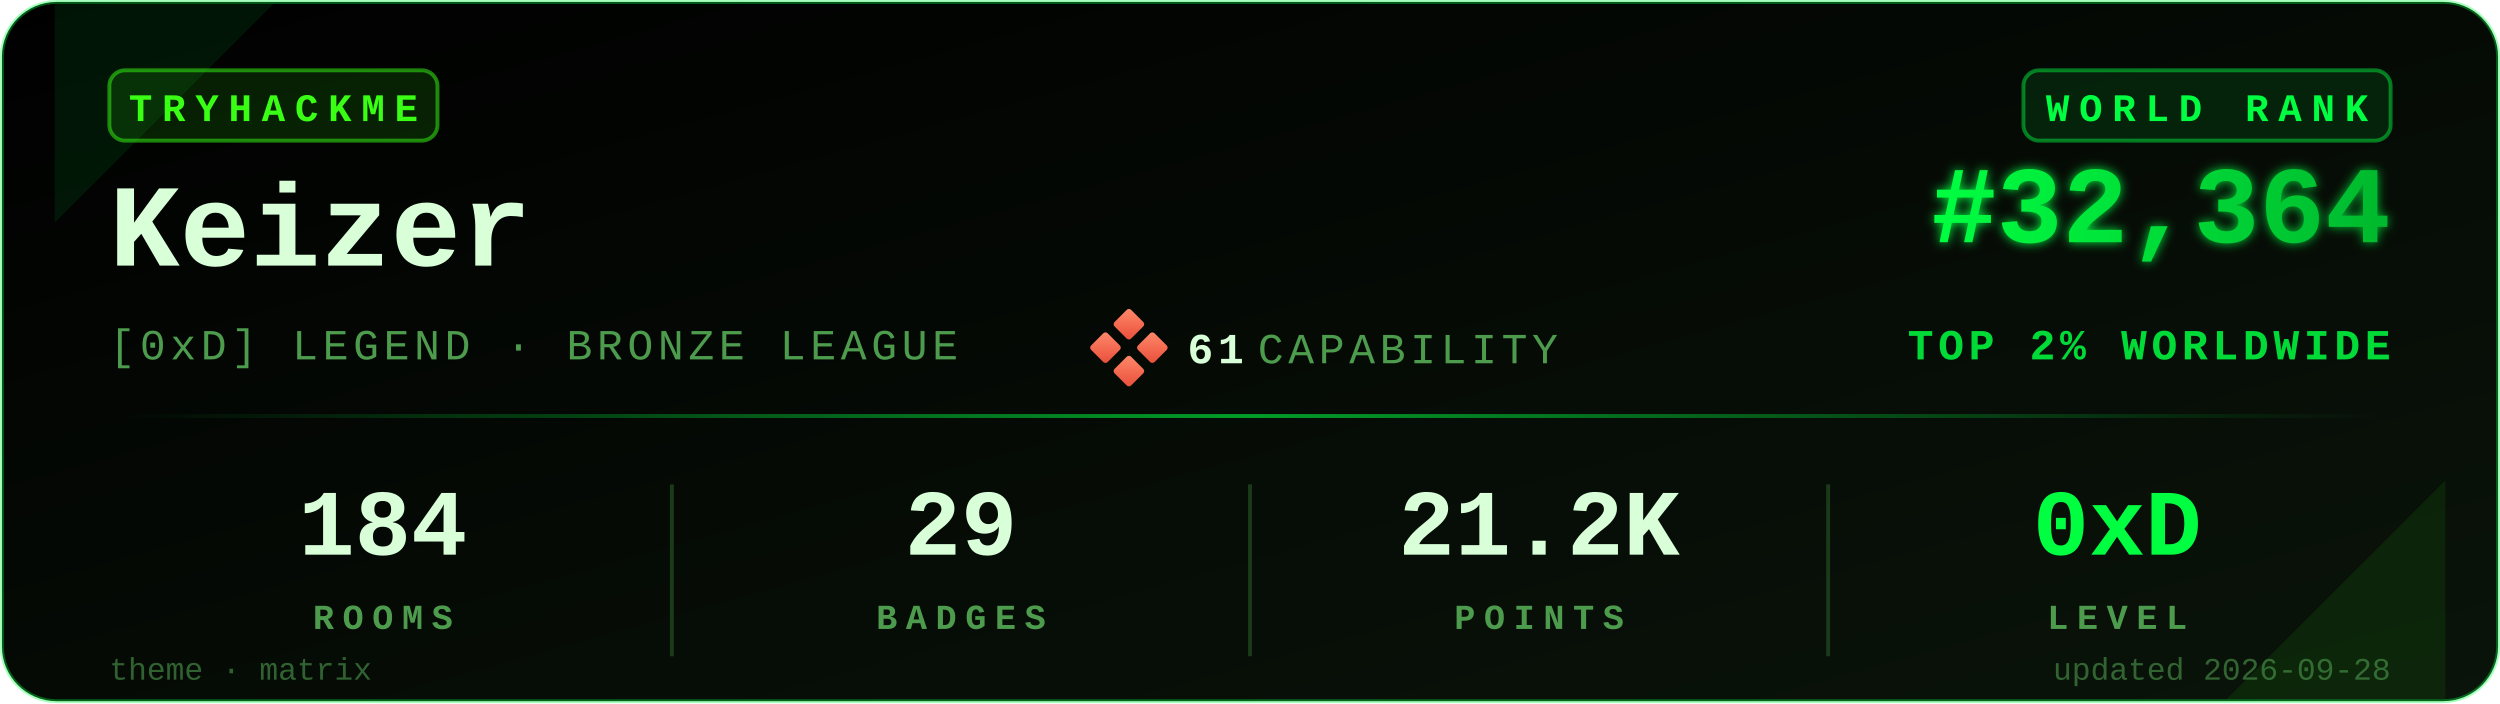
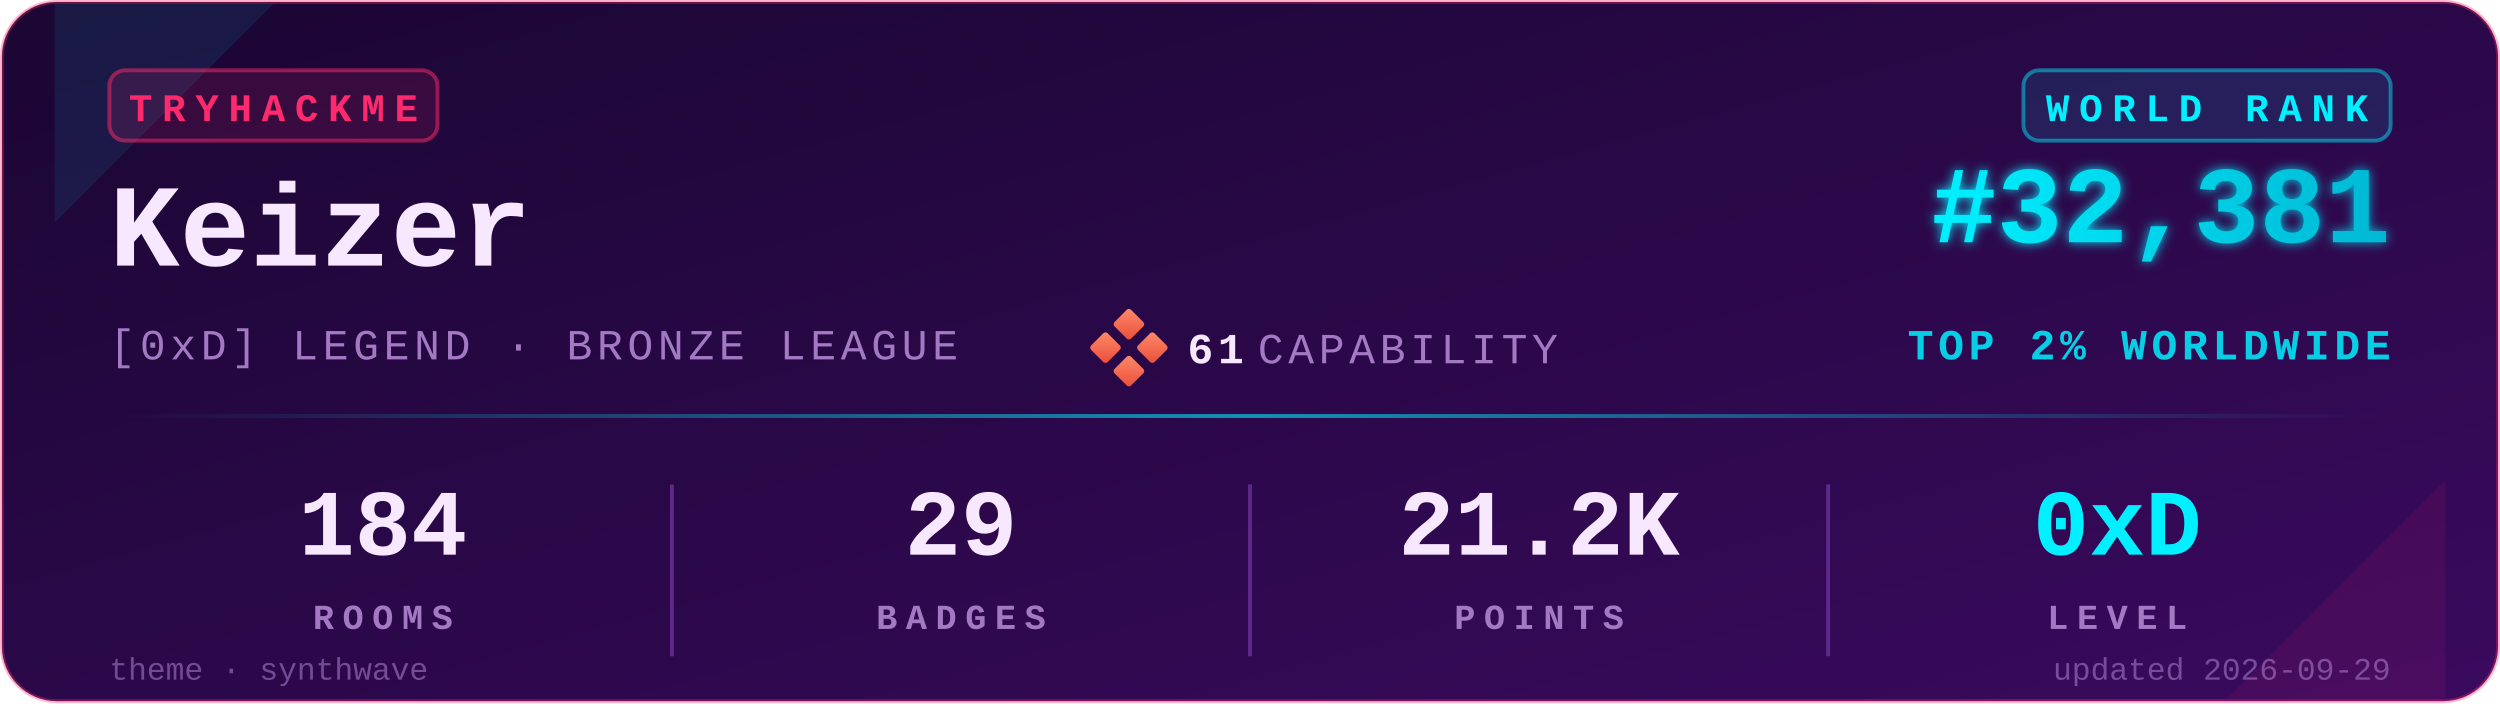
<svg xmlns="http://www.w3.org/2000/svg" viewBox="0 0 640 180" width="640" height="180" role="img" aria-label="TryHackMe stats for Keizer">
  <defs>
    <linearGradient id="bgGrad" x1="0" y1="0" x2="1" y2="1">
-       <stop offset="0%" stop-color="#000000" />
-       <stop offset="100%" stop-color="#0a140a" />
+       <stop offset="0%" stop-color="#1a0633" />
+       <stop offset="100%" stop-color="#3a0a5e" />
    </linearGradient>
    <linearGradient id="rankGrad" x1="0" y1="0" x2="1" y2="0">
-       <stop offset="0%" stop-color="#00FF41" />
-       <stop offset="100%" stop-color="#00B82E" />
+       <stop offset="0%" stop-color="#00F0FF" />
+       <stop offset="100%" stop-color="#00B8D4" />
    </linearGradient>
    <linearGradient id="accentGrad" x1="0" y1="0" x2="1" y2="0">
-       <stop offset="0%" stop-color="#00FF41" stop-opacity="0" />
-       <stop offset="50%" stop-color="#00FF41" stop-opacity="0.6" />
-       <stop offset="100%" stop-color="#00FF41" stop-opacity="0" />
+       <stop offset="0%" stop-color="#00F0FF" stop-opacity="0" />
+       <stop offset="50%" stop-color="#00F0FF" stop-opacity="0.6" />
+       <stop offset="100%" stop-color="#00F0FF" stop-opacity="0" />
    </linearGradient>
    <linearGradient id="capGrad" x1="0" y1="0" x2="1" y2="1">
      <stop offset="0%" stop-color="#ff8a6b" />
      <stop offset="100%" stop-color="#e94e3a" />
    </linearGradient>
    <filter id="glow" x="-20%" y="-20%" width="140%" height="140%">
      <feGaussianBlur stdDeviation="1.4" result="b" />
      <feMerge>
        <feMergeNode in="b" />
        <feMergeNode in="SourceGraphic" />
      </feMerge>
    </filter>
  </defs>
-   <rect x="0.5" y="0.5" width="639" height="179" rx="14" ry="14" fill="url(#bgGrad)" stroke="#00FF41" stroke-opacity="0.35" stroke-width="1" />
-   <path d="M 14,1 L 70,1 L 14,57 Z" fill="#00FF41" opacity="0.08" />
-   <path d="M 626,179 L 570,179 L 626,123 Z" fill="#39FF14" opacity="0.08" />
+   <rect x="0.5" y="0.5" width="639" height="179" rx="14" ry="14" fill="url(#bgGrad)" stroke="#FF2A6D" stroke-opacity="0.35" stroke-width="1" />
+   <path d="M 14,1 L 70,1 L 14,57 Z" fill="#00F0FF" opacity="0.08" />
+   <path d="M 626,179 L 570,179 L 626,123 Z" fill="#FF2A6D" opacity="0.08" />
  <g transform="translate(28,18)">
-     <rect x="0" y="0" width="84" height="18" rx="4" ry="4" fill="#39FF14" fill-opacity="0.12" stroke="#39FF14" stroke-opacity="0.5" />
-     <text x="42" y="13" fill="#39FF14" font-family="ui-monospace,'SF Mono','Menlo','Cascadia Code','Consolas','Liberation Mono',monospace" font-size="10" font-weight="700" letter-spacing="2.5" text-anchor="middle">TRYHACKME</text>
+     <rect x="0" y="0" width="84" height="18" rx="4" ry="4" fill="#FF2A6D" fill-opacity="0.12" stroke="#FF2A6D" stroke-opacity="0.5" />
+     <text x="42" y="13" fill="#FF2A6D" font-family="ui-monospace,'SF Mono','Menlo','Cascadia Code','Consolas','Liberation Mono',monospace" font-size="10" font-weight="700" letter-spacing="2.5" text-anchor="middle">TRYHACKME</text>
  </g>
-   <text x="28" y="68" fill="#D9FFD9" font-family="ui-monospace,'SF Mono','Menlo','Cascadia Code','Consolas','Liberation Mono',monospace" font-size="30" font-weight="700">Keizer</text>
-   <text x="28" y="92" fill="#4D9C4D" font-family="ui-monospace,'SF Mono','Menlo','Cascadia Code','Consolas','Liberation Mono',monospace" font-size="11" font-weight="500" letter-spacing="1.2">[0xD] LEGEND · BRONZE LEAGUE</text>
+   <text x="28" y="68" fill="#F8E8FF" font-family="ui-monospace,'SF Mono','Menlo','Cascadia Code','Consolas','Liberation Mono',monospace" font-size="30" font-weight="700">Keizer</text>
+   <text x="28" y="92" fill="#A479C4" font-family="ui-monospace,'SF Mono','Menlo','Cascadia Code','Consolas','Liberation Mono',monospace" font-size="11" font-weight="500" letter-spacing="1.2">[0xD] LEGEND · BRONZE LEAGUE</text>
  <g transform="translate(280,80)">
    <rect x="6" y="0" width="6" height="6" rx="0.8" fill="url(#capGrad)" transform="rotate(45 9 3)" />
    <rect x="0" y="6" width="6" height="6" rx="0.8" fill="url(#capGrad)" transform="rotate(45 3 9)" />
    <rect x="12" y="6" width="6" height="6" rx="0.8" fill="url(#capGrad)" transform="rotate(45 15 9)" />
    <rect x="6" y="12" width="6" height="6" rx="0.8" fill="url(#capGrad)" transform="rotate(45 9 15)" />
-     <text x="24" y="13" fill="#D9FFD9" font-family="ui-monospace,'SF Mono','Menlo','Cascadia Code','Consolas','Liberation Mono',monospace" font-size="11" font-weight="700" letter-spacing="1.2">61</text>
-     <text x="42" y="13" fill="#4D9C4D" font-family="ui-monospace,'SF Mono','Menlo','Cascadia Code','Consolas','Liberation Mono',monospace" font-size="11" font-weight="500" letter-spacing="1.2">CAPABILITY</text>
+     <text x="24" y="13" fill="#F8E8FF" font-family="ui-monospace,'SF Mono','Menlo','Cascadia Code','Consolas','Liberation Mono',monospace" font-size="11" font-weight="700" letter-spacing="1.2">61</text>
+     <text x="42" y="13" fill="#A479C4" font-family="ui-monospace,'SF Mono','Menlo','Cascadia Code','Consolas','Liberation Mono',monospace" font-size="11" font-weight="500" letter-spacing="1.2">CAPABILITY</text>
  </g>
  <g transform="translate(612,18)">
-     <rect x="-94" y="0" width="94" height="18" rx="4" ry="4" fill="#00FF41" fill-opacity="0.10" stroke="#00FF41" stroke-opacity="0.45" />
-     <text x="-47" y="13" fill="#00FF41" font-family="ui-monospace,'SF Mono','Menlo','Cascadia Code','Consolas','Liberation Mono',monospace" font-size="10" font-weight="700" letter-spacing="2.5" text-anchor="middle">WORLD RANK</text>
+     <rect x="-94" y="0" width="94" height="18" rx="4" ry="4" fill="#00F0FF" fill-opacity="0.10" stroke="#00F0FF" stroke-opacity="0.45" />
+     <text x="-47" y="13" fill="#00F0FF" font-family="ui-monospace,'SF Mono','Menlo','Cascadia Code','Consolas','Liberation Mono',monospace" font-size="10" font-weight="700" letter-spacing="2.5" text-anchor="middle">WORLD RANK</text>
  </g>
-   <text x="612" y="62" fill="url(#rankGrad)" font-family="ui-monospace,'SF Mono','Menlo','Cascadia Code','Consolas','Liberation Mono',monospace" font-size="28" font-weight="700" text-anchor="end" filter="url(#glow)">#32,364</text>
-   <text x="612" y="92" fill="#00FF41" fill-opacity="0.85" font-family="ui-monospace,'SF Mono','Menlo','Cascadia Code','Consolas','Liberation Mono',monospace" font-size="11" font-weight="600" letter-spacing="1.2" text-anchor="end">TOP 2% WORLDWIDE</text>
+   <text x="612" y="62" fill="url(#rankGrad)" font-family="ui-monospace,'SF Mono','Menlo','Cascadia Code','Consolas','Liberation Mono',monospace" font-size="28" font-weight="700" text-anchor="end" filter="url(#glow)">#32,381</text>
+   <text x="612" y="92" fill="#00F0FF" fill-opacity="0.85" font-family="ui-monospace,'SF Mono','Menlo','Cascadia Code','Consolas','Liberation Mono',monospace" font-size="11" font-weight="600" letter-spacing="1.2" text-anchor="end">TOP 2% WORLDWIDE</text>
  <rect x="28" y="106" width="584" height="1" fill="url(#accentGrad)" />
  <g font-family="ui-monospace,'SF Mono','Menlo','Cascadia Code','Consolas','Liberation Mono',monospace" text-anchor="middle">
-     <text x="98" y="142" fill="#D9FFD9" font-size="24" font-weight="700">184</text>
-     <text x="98" y="161" fill="#4D9C4D" font-size="9" font-weight="600" letter-spacing="2.2">ROOMS</text>
-     <text x="246" y="142" fill="#D9FFD9" font-size="24" font-weight="700">29</text>
-     <text x="246" y="161" fill="#4D9C4D" font-size="9" font-weight="600" letter-spacing="2.2">BADGES</text>
-     <text x="394" y="142" fill="#D9FFD9" font-size="24" font-weight="700">21.2K</text>
-     <text x="394" y="161" fill="#4D9C4D" font-size="9" font-weight="600" letter-spacing="2.2">POINTS</text>
-     <text x="542" y="142" fill="#00FF41" font-size="24" font-weight="700">0xD</text>
-     <text x="542" y="161" fill="#4D9C4D" font-size="9" font-weight="600" letter-spacing="2.2">LEVEL</text>
+     <text x="98" y="142" fill="#F8E8FF" font-size="24" font-weight="700">184</text>
+     <text x="98" y="161" fill="#A479C4" font-size="9" font-weight="600" letter-spacing="2.2">ROOMS</text>
+     <text x="246" y="142" fill="#F8E8FF" font-size="24" font-weight="700">29</text>
+     <text x="246" y="161" fill="#A479C4" font-size="9" font-weight="600" letter-spacing="2.2">BADGES</text>
+     <text x="394" y="142" fill="#F8E8FF" font-size="24" font-weight="700">21.2K</text>
+     <text x="394" y="161" fill="#A479C4" font-size="9" font-weight="600" letter-spacing="2.2">POINTS</text>
+     <text x="542" y="142" fill="#00F0FF" font-size="24" font-weight="700">0xD</text>
+     <text x="542" y="161" fill="#A479C4" font-size="9" font-weight="600" letter-spacing="2.2">LEVEL</text>
  </g>
-   <line x1="172" y1="124" x2="172" y2="168" stroke="#1a3a1a" stroke-width="1" />
-   <line x1="320" y1="124" x2="320" y2="168" stroke="#1a3a1a" stroke-width="1" />
-   <line x1="468" y1="124" x2="468" y2="168" stroke="#1a3a1a" stroke-width="1" />
-   <text x="28" y="174" fill="#4D9C4D" fill-opacity="0.6" font-family="ui-monospace,'SF Mono','Menlo','Cascadia Code','Consolas','Liberation Mono',monospace" font-size="8" font-weight="500">theme · matrix</text>
-   <text x="612" y="174" fill="#4D9C4D" fill-opacity="0.6" font-family="ui-monospace,'SF Mono','Menlo','Cascadia Code','Consolas','Liberation Mono',monospace" font-size="8" font-weight="500" text-anchor="end">updated 2026-09-28</text>
+   <line x1="172" y1="124" x2="172" y2="168" stroke="#5C2A8A" stroke-width="1" />
+   <line x1="320" y1="124" x2="320" y2="168" stroke="#5C2A8A" stroke-width="1" />
+   <line x1="468" y1="124" x2="468" y2="168" stroke="#5C2A8A" stroke-width="1" />
+   <text x="28" y="174" fill="#A479C4" fill-opacity="0.6" font-family="ui-monospace,'SF Mono','Menlo','Cascadia Code','Consolas','Liberation Mono',monospace" font-size="8" font-weight="500">theme · synthwave</text>
+   <text x="612" y="174" fill="#A479C4" fill-opacity="0.6" font-family="ui-monospace,'SF Mono','Menlo','Cascadia Code','Consolas','Liberation Mono',monospace" font-size="8" font-weight="500" text-anchor="end">updated 2026-09-29</text>
</svg>
